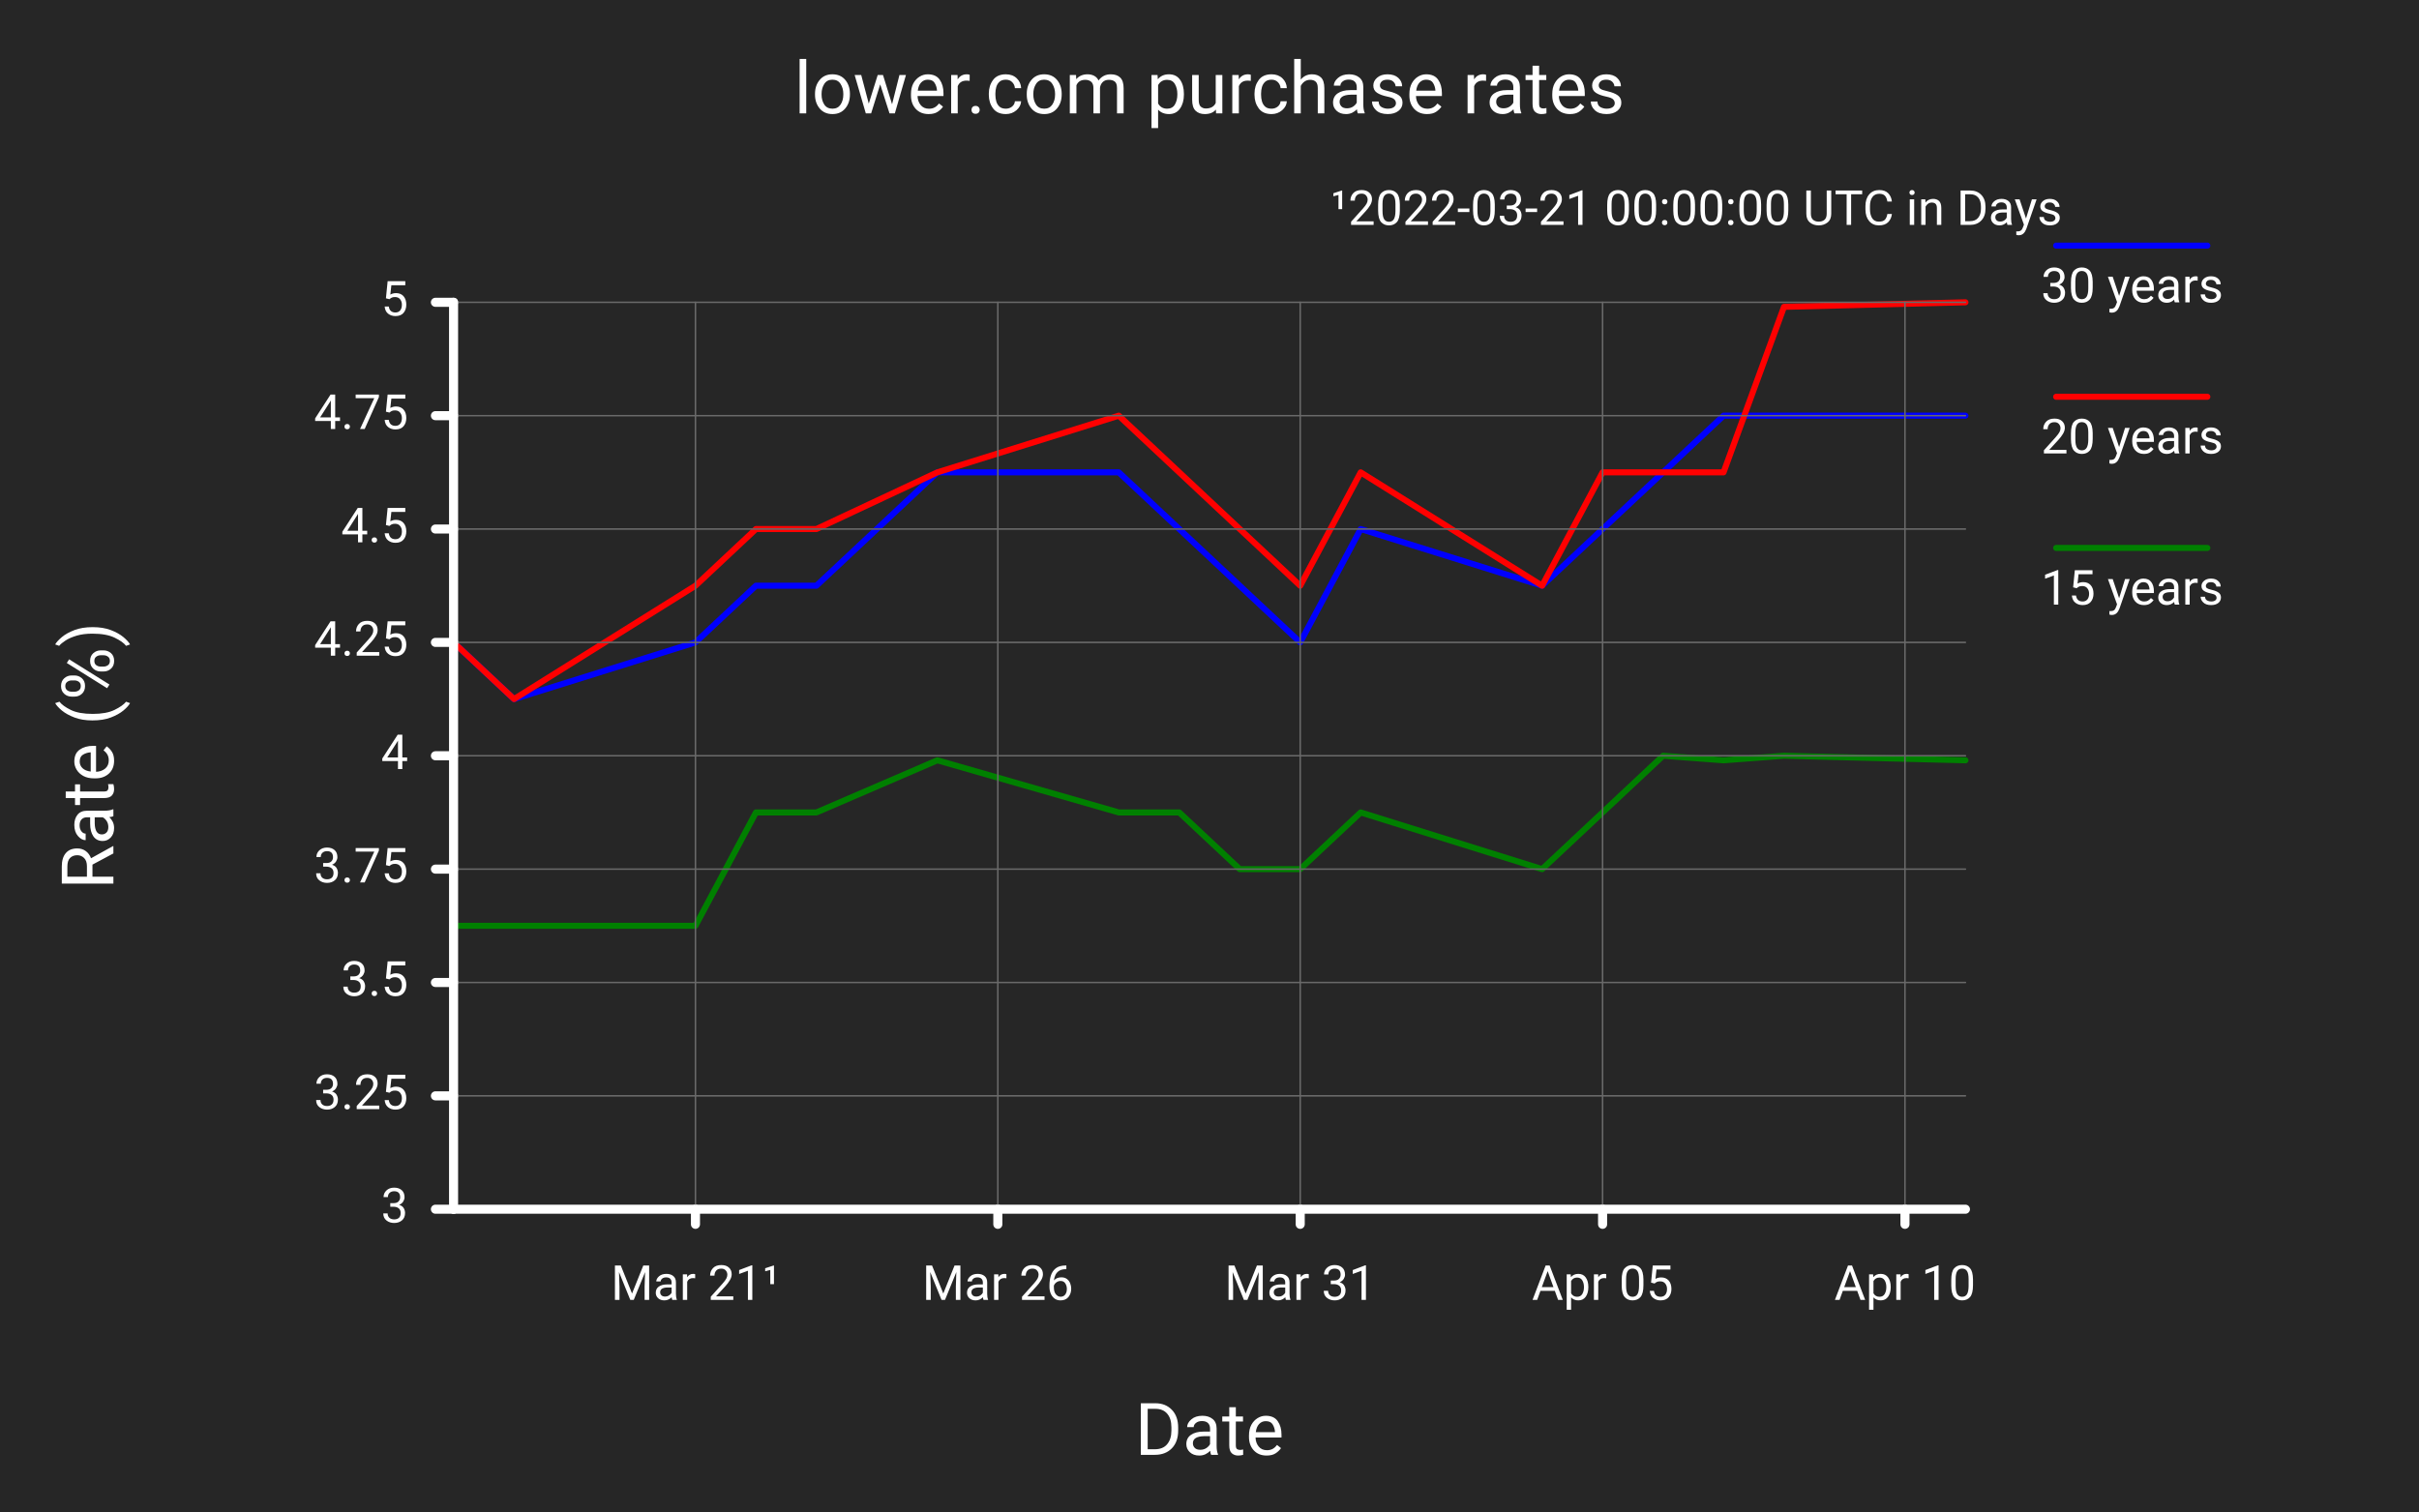
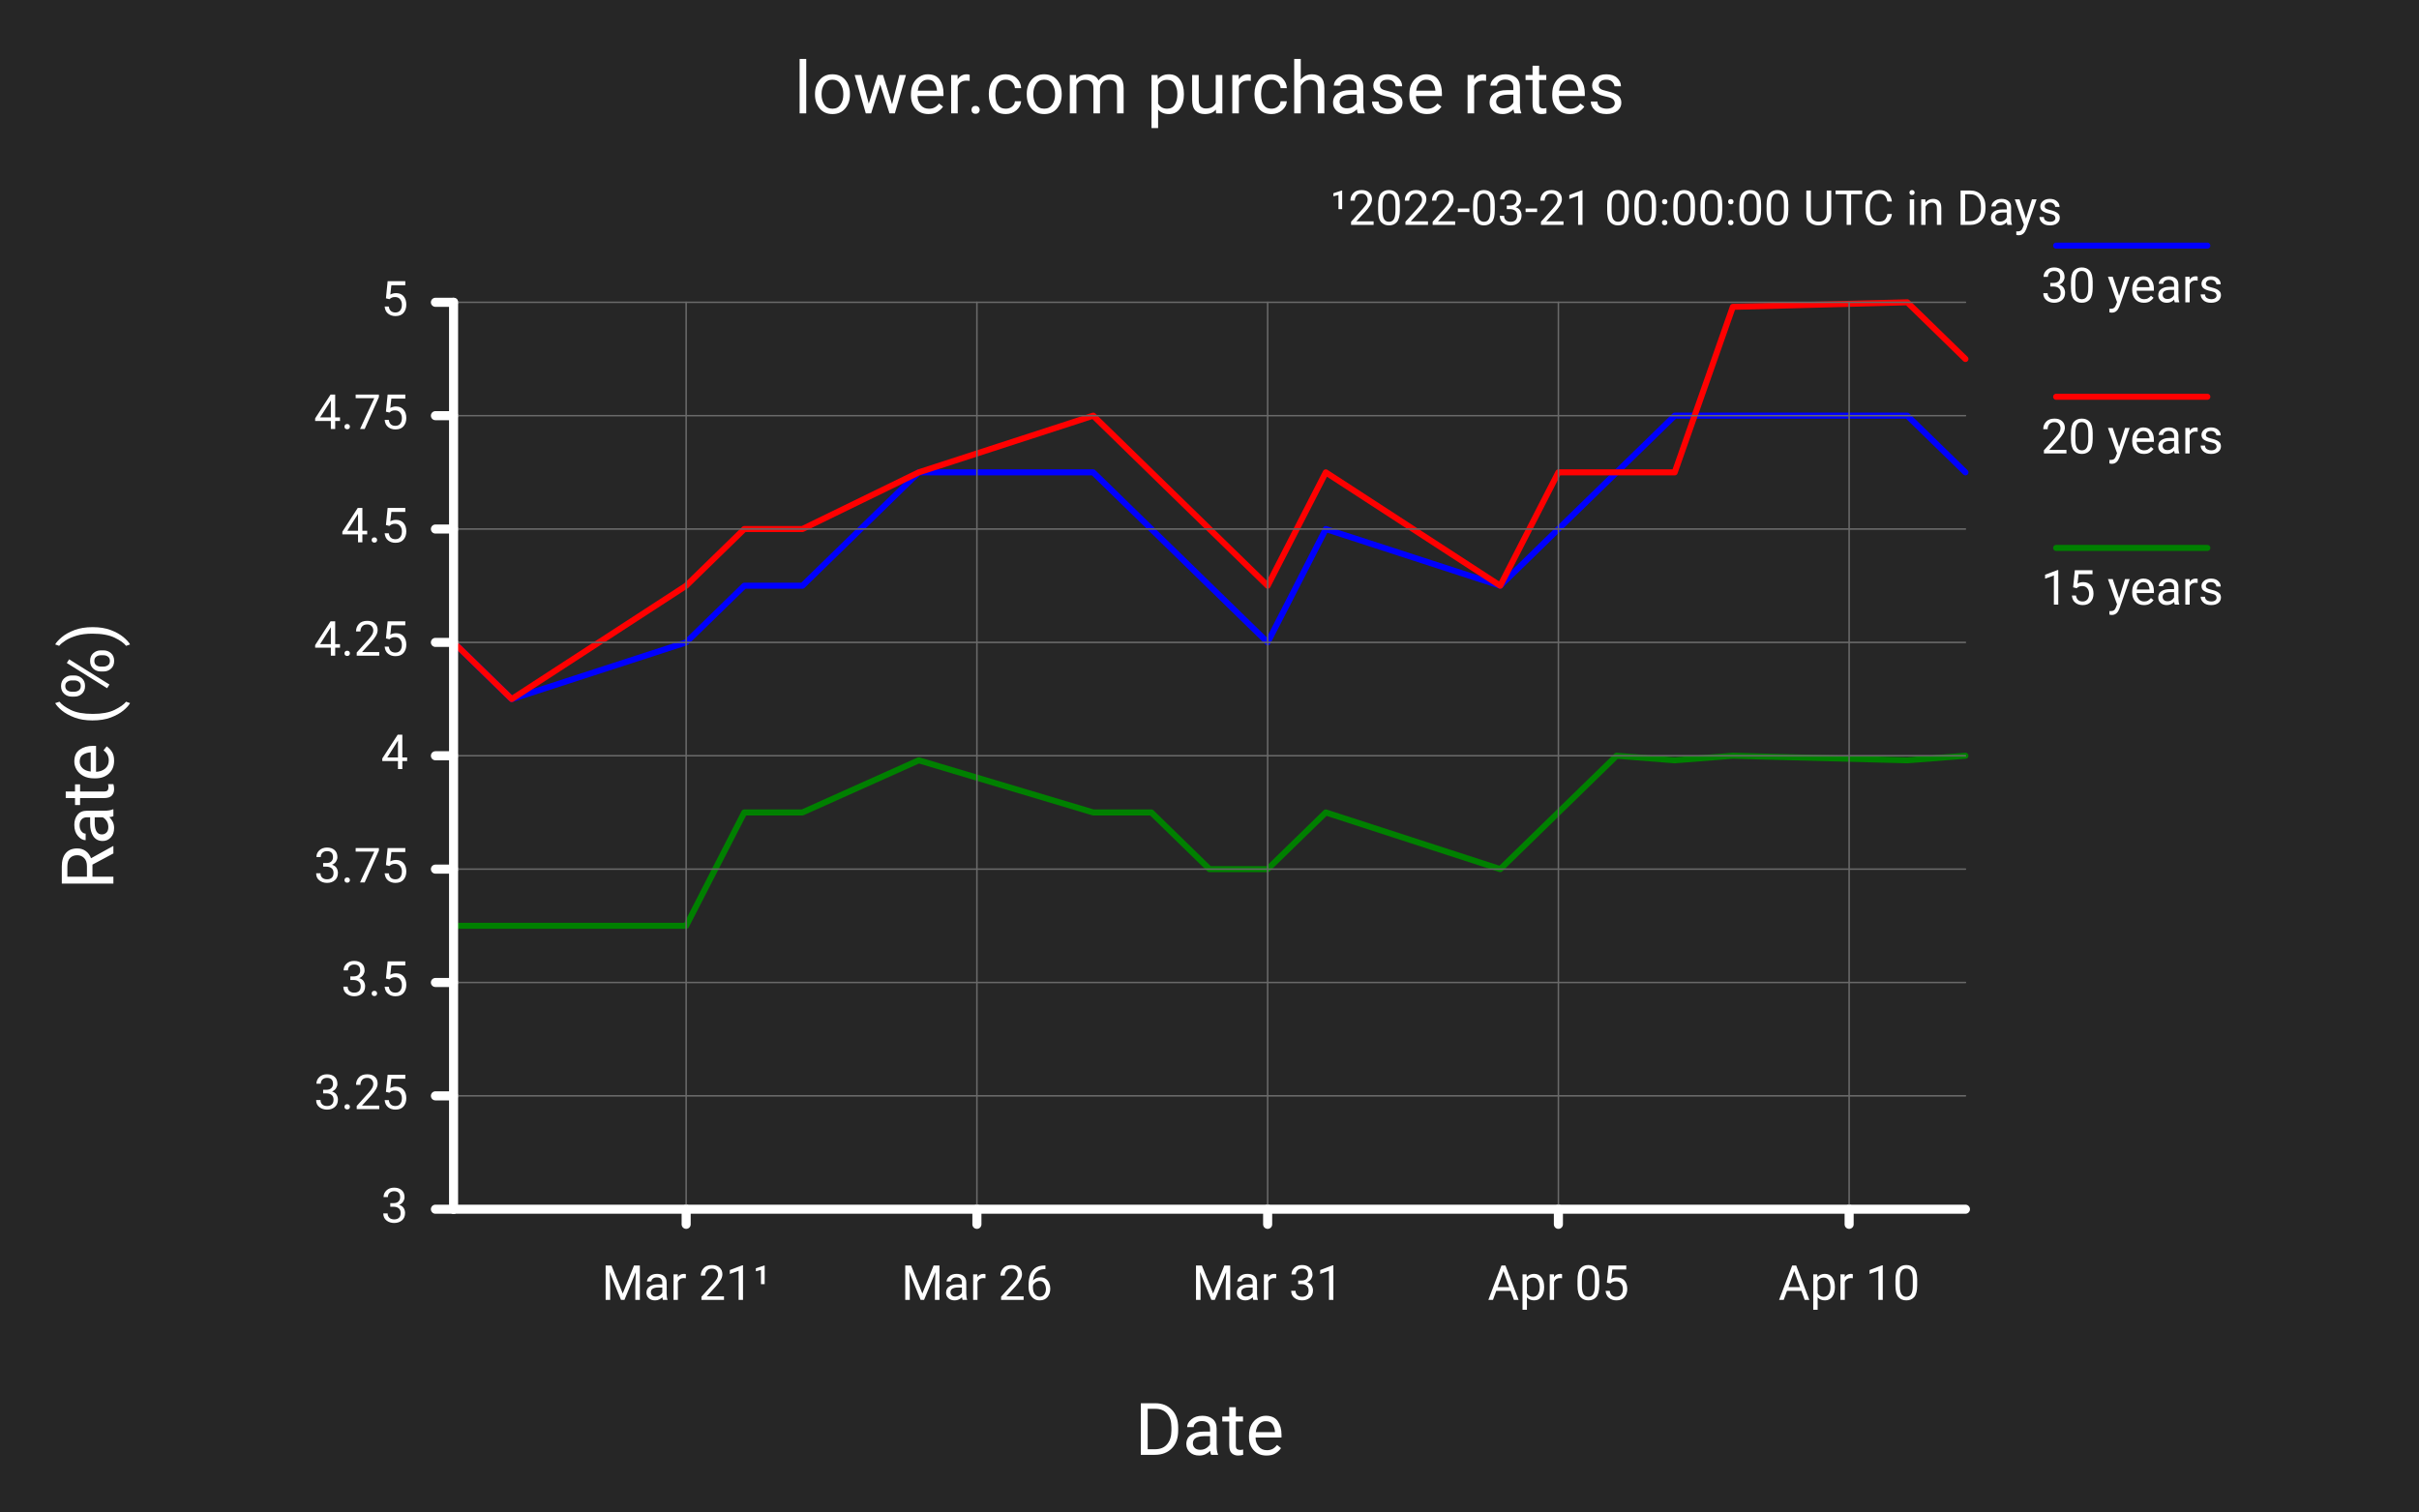
<svg xmlns="http://www.w3.org/2000/svg" class="poloto" width="800" height="500" viewBox="0 0 800 500">
  <style>.poloto{stroke-linecap:round;stroke-linejoin:round;font-family:Roboto,sans-serif;font-size:16px;}.poloto_background{fill:#262626;}.poloto_scatter{stroke-width:7}.poloto_tick_line{stroke:dimgray;stroke-width:0.5}.poloto_line{stroke-width:2}.poloto_text{fill: white;}.poloto_axis_lines{stroke: white;stroke-width:3;fill:none;stroke-dasharray:none}.poloto_title{font-size:24px;dominant-baseline:start;text-anchor:middle;}.poloto_xname{font-size:24px;dominant-baseline:start;text-anchor:middle;}.poloto_yname{font-size:24px;dominant-baseline:start;text-anchor:middle;}.poloto0stroke{stroke:blue;}.poloto1stroke{stroke:red;}.poloto2stroke{stroke:green;}.poloto3stroke{stroke:gold;}.poloto4stroke{stroke:aqua;}.poloto5stroke{stroke:lime;}.poloto6stroke{stroke:orange;}.poloto7stroke{stroke:chocolate;}.poloto0fill{fill:blue;}.poloto1fill{fill:red;}.poloto2fill{fill:green;}.poloto3fill{fill:gold;}.poloto4fill{fill:aqua;}.poloto5fill{fill:lime;}.poloto6fill{fill:orange;}.poloto7fill{fill:chocolate;}</style>
  <circle r="1e5" class="poloto_background" />
  <text class="poloto_text poloto_legend_text" x="675" y="100">30 years</text>
  <line class="poloto_line poloto_legend_icon poloto0stroke poloto0legend" stroke="black" x1="680" x2="730" y1="81.25" y2="81.25" />
-   <path class="poloto_line poloto0stroke" fill="none" stroke="black" d=" M 150.00 212.50 L 170.00 231.25 L 230.00 212.50 L 250.00 193.75 L 270.00 193.75 L 270.00 193.75 L 310.00 156.25 L 370.00 156.25 L 390.00 175.00 L 410.00 193.75 L 430.00 212.50 L 450.00 175.00 L 510.00 193.75 L 530.00 175.00 L 550.00 156.25 L 570.00 137.50 L 590.00 137.50 L 650.00 137.50" />
+   <path class="poloto_line poloto0stroke" fill="none" stroke="black" d=" M 150.00 212.50 L 169.23 231.25 L 226.92 212.50 L 246.15 193.75 L 265.38 193.75 L 265.38 193.75 L 303.85 156.25 L 361.54 156.25 L 380.77 175.00 L 400.00 193.75 L 419.23 212.50 L 438.46 175.00 L 496.15 193.75 L 515.38 175.00 L 534.62 156.25 L 553.85 137.50 L 573.08 137.50 L 630.77 137.50 L 650.00 156.25" />
  <text class="poloto_text poloto_legend_text" x="675" y="150">20 years</text>
  <line class="poloto_line poloto_legend_icon poloto1stroke poloto1legend" stroke="black" x1="680" x2="730" y1="131.25" y2="131.25" />
-   <path class="poloto_line poloto1stroke" fill="none" stroke="black" d=" M 150.00 212.50 L 170.00 231.25 L 230.00 193.75 L 250.00 175.00 L 270.00 175.00 L 270.00 175.00 L 310.00 156.25 L 370.00 137.50 L 390.00 156.25 L 410.00 175.00 L 430.00 193.75 L 450.00 156.25 L 510.00 193.75 L 530.00 156.25 L 550.00 156.25 L 570.00 156.25 L 590.00 101.50 L 650.00 100.00" />
+   <path class="poloto_line poloto1stroke" fill="none" stroke="black" d=" M 150.00 212.50 L 169.23 231.25 L 226.92 193.75 L 246.15 175.00 L 265.38 175.00 L 265.38 175.00 L 303.85 156.25 L 361.54 137.50 L 380.77 156.25 L 400.00 175.00 L 419.23 193.75 L 438.46 156.25 L 496.15 193.75 L 515.38 156.25 L 534.62 156.25 L 553.85 156.25 L 573.08 101.50 L 630.77 100.00 L 650.00 118.75" />
  <text class="poloto_text poloto_legend_text" x="675" y="200">15 years</text>
  <line class="poloto_line poloto_legend_icon poloto2stroke poloto2legend" stroke="black" x1="680" x2="730" y1="181.25" y2="181.25" />
-   <path class="poloto_line poloto2stroke" fill="none" stroke="black" d=" M 150.00 306.25 L 170.00 306.25 L 230.00 306.25 L 250.00 268.75 L 270.00 268.75 L 270.00 268.75 L 310.00 251.50 L 370.00 268.75 L 390.00 268.75 L 410.00 287.50 L 430.00 287.50 L 450.00 268.75 L 510.00 287.50 L 530.00 268.75 L 550.00 250.00 L 570.00 251.50 L 590.00 250.00 L 650.00 251.50" />
+   <path class="poloto_line poloto2stroke" fill="none" stroke="black" d=" M 150.00 306.25 L 169.23 306.25 L 226.92 306.25 L 246.15 268.75 L 265.38 268.75 L 265.38 268.75 L 303.85 251.50 L 361.54 268.75 L 380.77 268.75 L 400.00 287.50 L 419.23 287.50 L 438.46 268.75 L 496.15 287.50 L 515.38 268.75 L 534.62 250.00 L 553.85 251.50 L 573.08 250.00 L 630.77 251.50 L 650.00 250.00" />
  <text class="poloto_labels poloto_text poloto_title" x="400" y="37.5">lower.com purchase rates</text>
  <text class="poloto_labels poloto_text poloto_xname" x="400" y="481.25">Date</text>
  <text class="poloto_labels poloto_text poloto_yname" transform="rotate(-90,37.5,250)" x="37.5" y="250">Rate (%)</text>
  <text class="poloto_tick_labels poloto_text" dominant-baseline="middle" text-anchor="start" x="150" y="70" />
  <line class="poloto_axis_lines" stroke="black" x1="150" x2="144" y1="400" y2="400" />
  <line class="poloto_tick_line" stroke="black" x1="150" x2="650" y1="400" y2="400" />
  <text class="poloto_tick_labels poloto_text" dominant-baseline="middle" text-anchor="end" x="135" y="400">3</text>
  <line class="poloto_axis_lines" stroke="black" x1="150" x2="144" y1="362.5" y2="362.5" />
  <line class="poloto_tick_line" stroke="black" x1="150" x2="650" y1="362.5" y2="362.5" />
  <text class="poloto_tick_labels poloto_text" dominant-baseline="middle" text-anchor="end" x="135" y="362.5">3.25</text>
  <line class="poloto_axis_lines" stroke="black" x1="150" x2="144" y1="325" y2="325" />
  <line class="poloto_tick_line" stroke="black" x1="150" x2="650" y1="325" y2="325" />
  <text class="poloto_tick_labels poloto_text" dominant-baseline="middle" text-anchor="end" x="135" y="325">3.5</text>
  <line class="poloto_axis_lines" stroke="black" x1="150" x2="144" y1="287.5" y2="287.5" />
  <line class="poloto_tick_line" stroke="black" x1="150" x2="650" y1="287.5" y2="287.5" />
  <text class="poloto_tick_labels poloto_text" dominant-baseline="middle" text-anchor="end" x="135" y="287.5">3.75</text>
  <line class="poloto_axis_lines" stroke="black" x1="150" x2="144" y1="250" y2="250" />
  <line class="poloto_tick_line" stroke="black" x1="150" x2="650" y1="250" y2="250" />
  <text class="poloto_tick_labels poloto_text" dominant-baseline="middle" text-anchor="end" x="135" y="250">4</text>
  <line class="poloto_axis_lines" stroke="black" x1="150" x2="144" y1="212.5" y2="212.5" />
  <line class="poloto_tick_line" stroke="black" x1="150" x2="650" y1="212.5" y2="212.5" />
  <text class="poloto_tick_labels poloto_text" dominant-baseline="middle" text-anchor="end" x="135" y="212.5">4.25</text>
  <line class="poloto_axis_lines" stroke="black" x1="150" x2="144" y1="175" y2="175" />
  <line class="poloto_tick_line" stroke="black" x1="150" x2="650" y1="175" y2="175" />
  <text class="poloto_tick_labels poloto_text" dominant-baseline="middle" text-anchor="end" x="135" y="175">4.5</text>
  <line class="poloto_axis_lines" stroke="black" x1="150" x2="144" y1="137.5" y2="137.5" />
  <line class="poloto_tick_line" stroke="black" x1="150" x2="650" y1="137.5" y2="137.5" />
  <text class="poloto_tick_labels poloto_text" dominant-baseline="middle" text-anchor="end" x="135" y="137.5">4.75</text>
  <line class="poloto_axis_lines" stroke="black" x1="150" x2="144" y1="100" y2="100" />
  <line class="poloto_tick_line" stroke="black" x1="150" x2="650" y1="100" y2="100" />
  <text class="poloto_tick_labels poloto_text" dominant-baseline="middle" text-anchor="end" x="135" y="100">5</text>
  <text class="poloto_tick_labels poloto_text" dominant-baseline="middle" text-anchor="start" x="440" y="70">¹2022-03-21 00:00:00 UTC in Days</text>
-   <line class="poloto_axis_lines" stroke="black" x1="230" x2="230" y1="400" y2="405" />
-   <line class="poloto_tick_line" stroke="black" x1="230" x2="230" y1="400" y2="100" />
-   <text class="poloto_tick_labels poloto_text" dominant-baseline="start" text-anchor="middle" x="230" y="430">Mar 21¹</text>
-   <line class="poloto_axis_lines" stroke="black" x1="330" x2="330" y1="400" y2="405" />
-   <line class="poloto_tick_line" stroke="black" x1="330" x2="330" y1="400" y2="100" />
-   <text class="poloto_tick_labels poloto_text" dominant-baseline="start" text-anchor="middle" x="330" y="430">Mar 26</text>
-   <line class="poloto_axis_lines" stroke="black" x1="430" x2="430" y1="400" y2="405" />
-   <line class="poloto_tick_line" stroke="black" x1="430" x2="430" y1="400" y2="100" />
-   <text class="poloto_tick_labels poloto_text" dominant-baseline="start" text-anchor="middle" x="430" y="430">Mar 31</text>
-   <line class="poloto_axis_lines" stroke="black" x1="530" x2="530" y1="400" y2="405" />
-   <line class="poloto_tick_line" stroke="black" x1="530" x2="530" y1="400" y2="100" />
-   <text class="poloto_tick_labels poloto_text" dominant-baseline="start" text-anchor="middle" x="530" y="430">Apr 05</text>
-   <line class="poloto_axis_lines" stroke="black" x1="630" x2="630" y1="400" y2="405" />
-   <line class="poloto_tick_line" stroke="black" x1="630" x2="630" y1="400" y2="100" />
-   <text class="poloto_tick_labels poloto_text" dominant-baseline="start" text-anchor="middle" x="630" y="430">Apr 10</text>
+   <line class="poloto_axis_lines" stroke="black" x1="226.923" x2="226.923" y1="400" y2="405" />
+   <line class="poloto_tick_line" stroke="black" x1="226.923" x2="226.923" y1="400" y2="100" />
+   <text class="poloto_tick_labels poloto_text" dominant-baseline="start" text-anchor="middle" x="226.923" y="430">Mar 21¹</text>
+   <line class="poloto_axis_lines" stroke="black" x1="323.077" x2="323.077" y1="400" y2="405" />
+   <line class="poloto_tick_line" stroke="black" x1="323.077" x2="323.077" y1="400" y2="100" />
+   <text class="poloto_tick_labels poloto_text" dominant-baseline="start" text-anchor="middle" x="323.077" y="430">Mar 26</text>
+   <line class="poloto_axis_lines" stroke="black" x1="419.231" x2="419.231" y1="400" y2="405" />
+   <line class="poloto_tick_line" stroke="black" x1="419.231" x2="419.231" y1="400" y2="100" />
+   <text class="poloto_tick_labels poloto_text" dominant-baseline="start" text-anchor="middle" x="419.231" y="430">Mar 31</text>
+   <line class="poloto_axis_lines" stroke="black" x1="515.385" x2="515.385" y1="400" y2="405" />
+   <line class="poloto_tick_line" stroke="black" x1="515.385" x2="515.385" y1="400" y2="100" />
+   <text class="poloto_tick_labels poloto_text" dominant-baseline="start" text-anchor="middle" x="515.385" y="430">Apr 05</text>
+   <line class="poloto_axis_lines" stroke="black" x1="611.538" x2="611.538" y1="400" y2="405" />
+   <line class="poloto_tick_line" stroke="black" x1="611.538" x2="611.538" y1="400" y2="100" />
+   <text class="poloto_tick_labels poloto_text" dominant-baseline="start" text-anchor="middle" x="611.538" y="430">Apr 10</text>
  <path stroke="black" fill="none" class="poloto_axis_lines" d=" M 150 400 L 650 400" />
  <path stroke="black" fill="none" class="poloto_axis_lines" d=" M 150 400 L 150 100" />
</svg>
